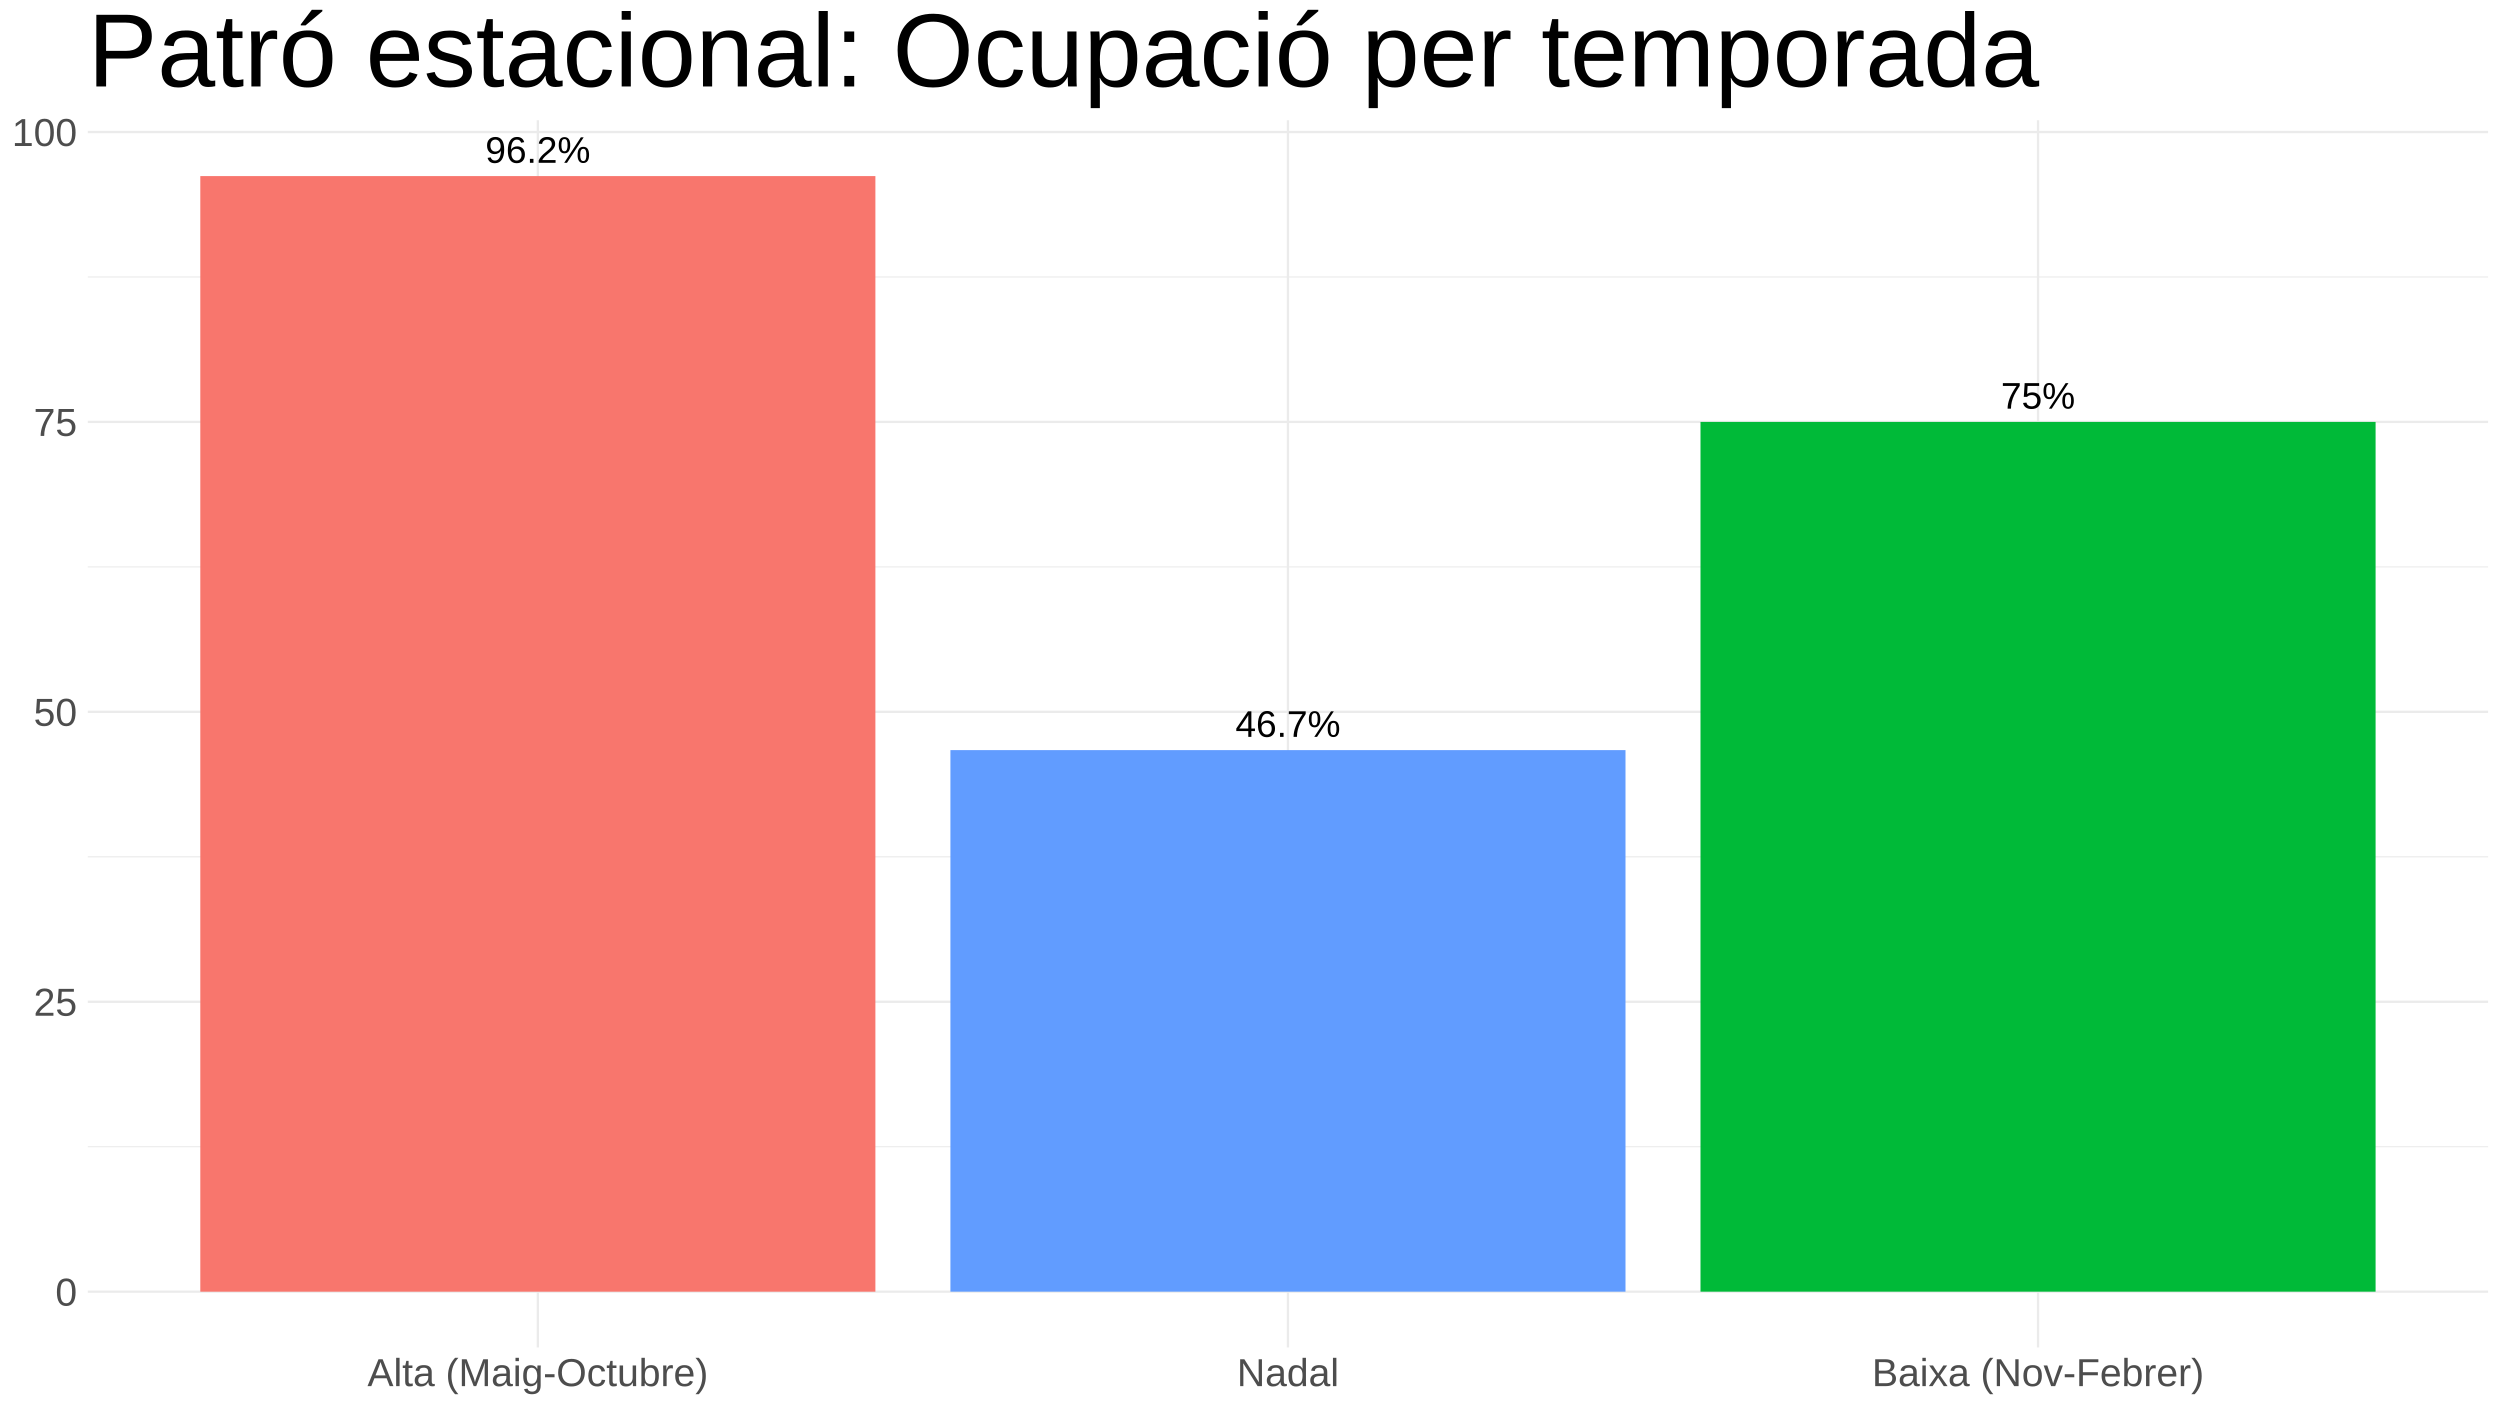
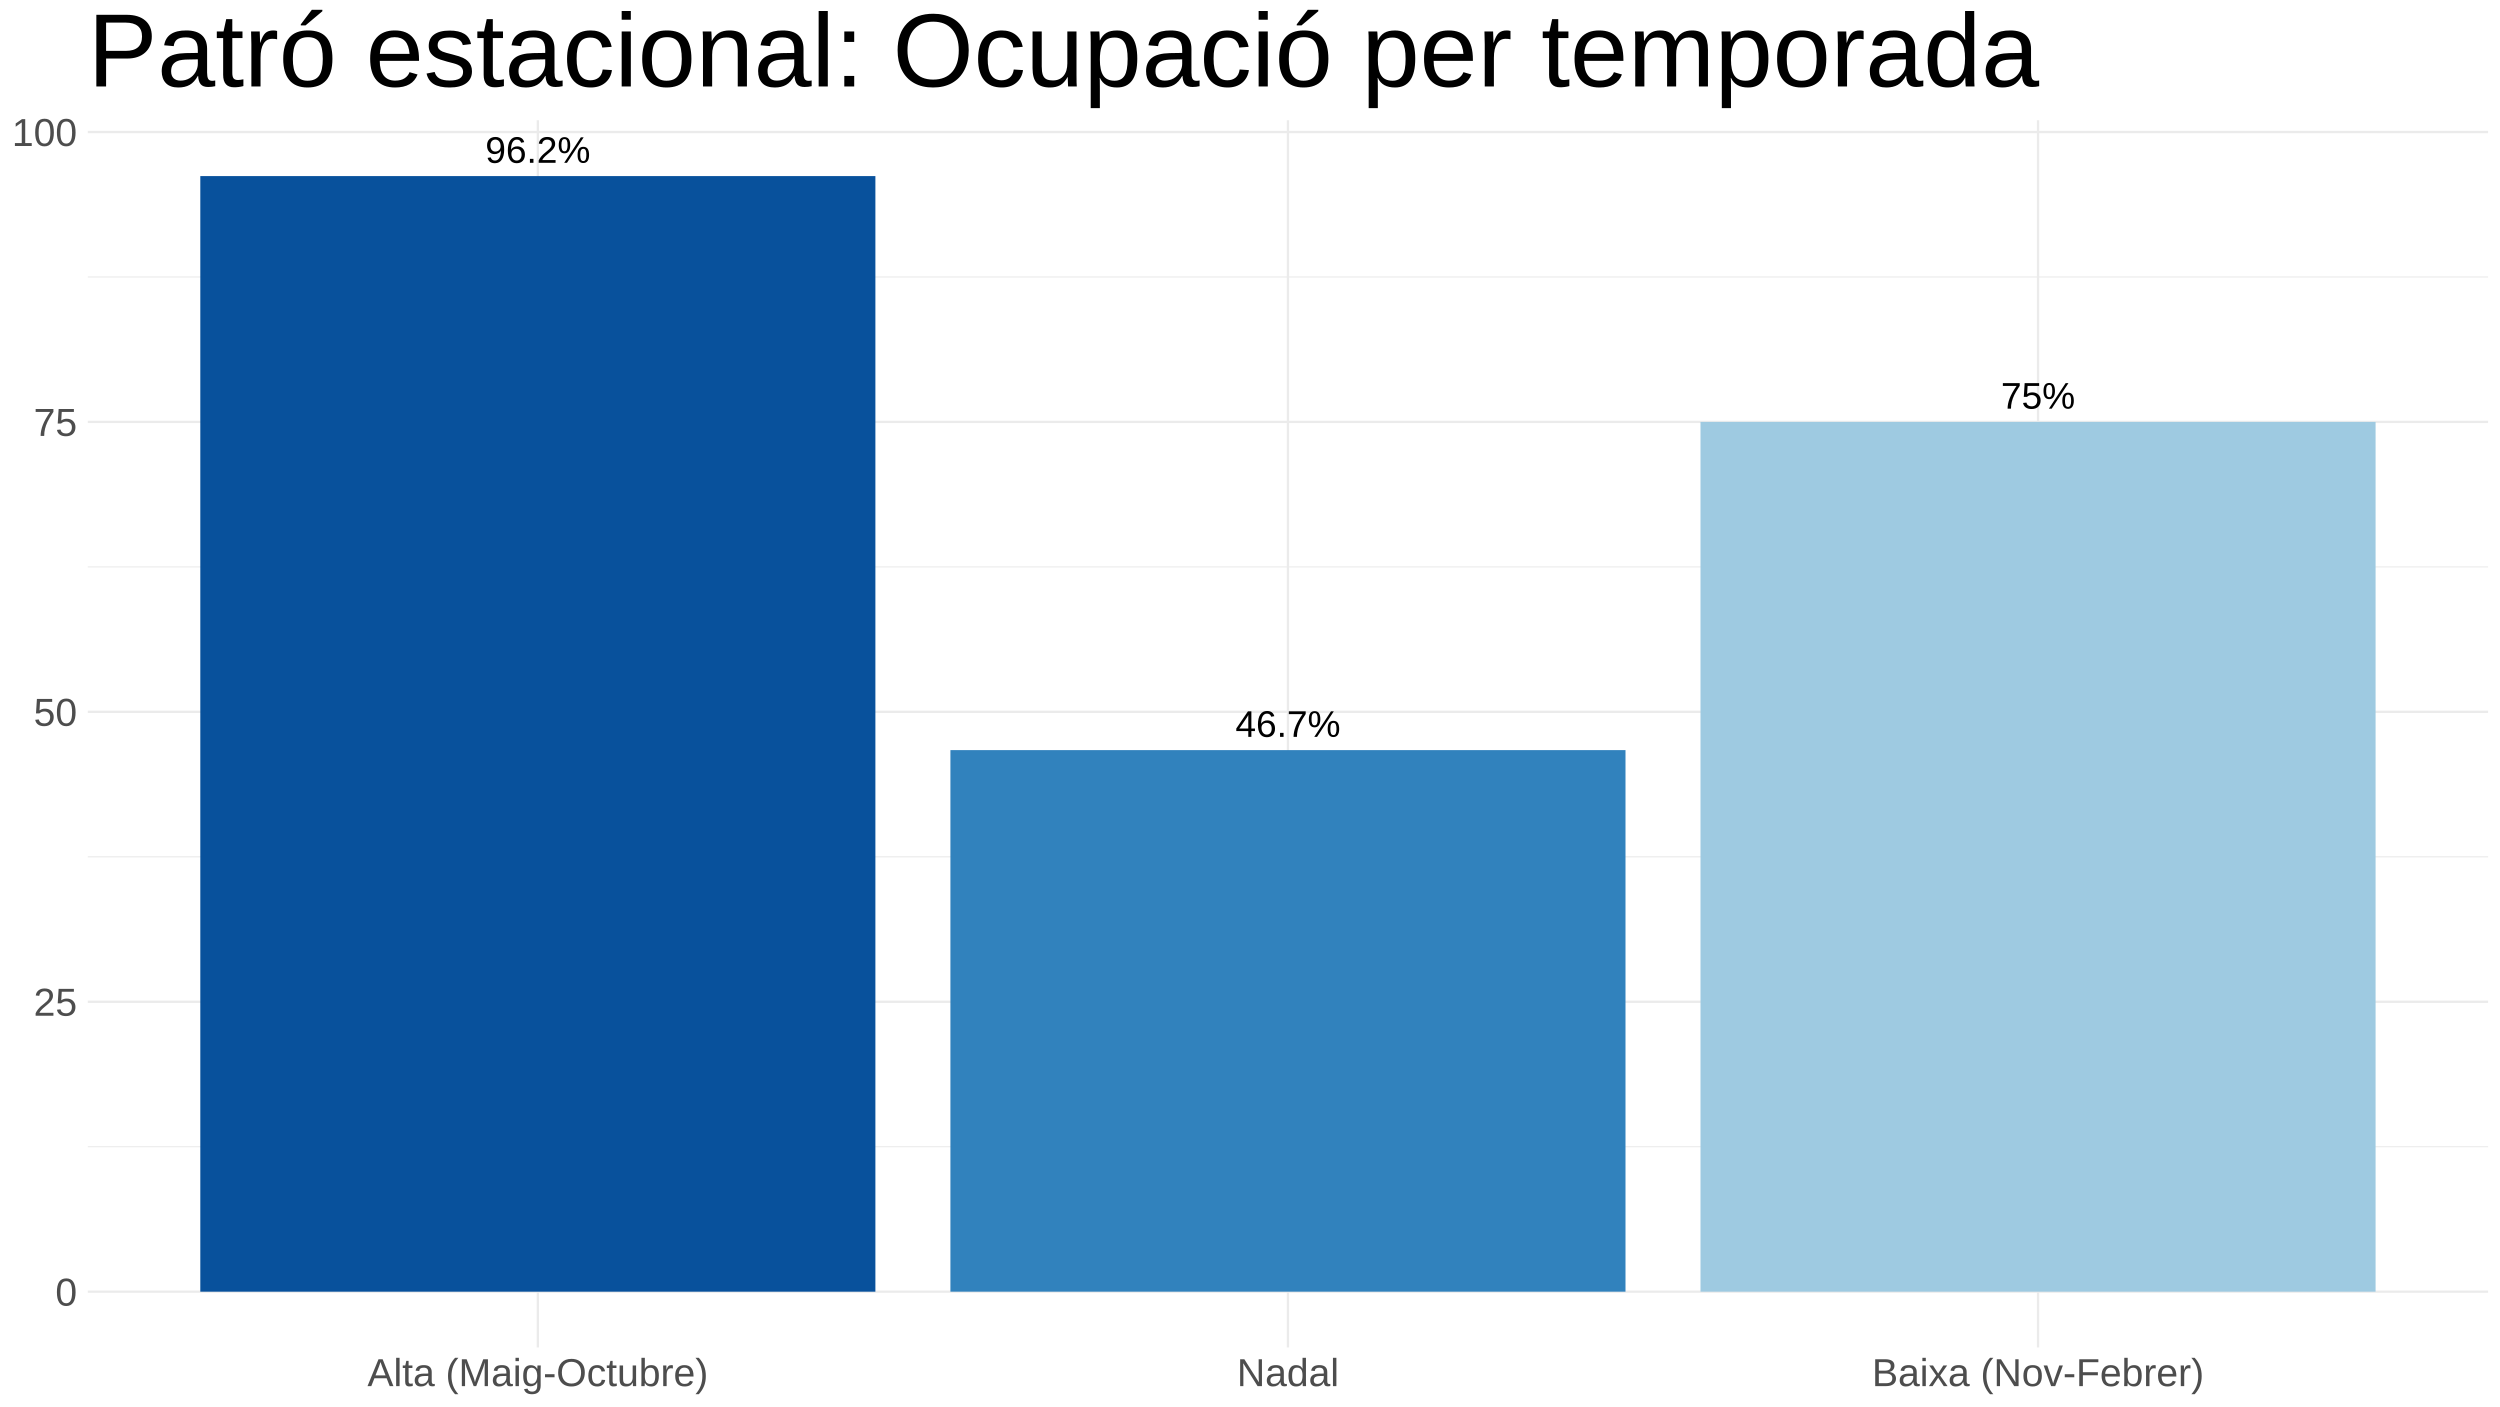
<svg xmlns="http://www.w3.org/2000/svg" width="1152.00pt" height="648.00pt" viewBox="0 0 1152.00 648.00">
  <g class="svglite">
    <defs>
      <style type="text/css">
    .svglite line, .svglite polyline, .svglite polygon, .svglite path, .svglite rect, .svglite circle {
      fill: none;
      stroke: #000000;
      stroke-linecap: round;
      stroke-linejoin: round;
      stroke-miterlimit: 10.00;
    }
    .svglite text {
      white-space: pre;
    }
    .svglite g.glyphgroup path {
      fill: inherit;
      stroke: none;
    }
  </style>
    </defs>
    <rect width="100%" height="100%" style="stroke: none; fill: none;" />
    <defs>
      <clipPath id="cpMC4wMHwxMTUyLjAwfDAuMDB8NjQ4LjAw">
        <rect x="0.00" y="0.00" width="1152.00" height="648.00" />
      </clipPath>
    </defs>
    <g clip-path="url(#cpMC4wMHwxMTUyLjAwfDAuMDB8NjQ4LjAw)">
      <rect x="0" y="0.00" width="1152.00" height="648.00" style="stroke-width: 1.07; stroke: none;" />
    </g>
    <defs>
      <clipPath id="cpNDAuNDZ8MTE0Ni41Mnw1NS40M3w2MjAuOTE=">
        <rect x="40.46" y="55.43" width="1106.06" height="565.47" />
      </clipPath>
    </defs>
    <g clip-path="url(#cpNDAuNDZ8MTE0Ni41Mnw1NS40M3w2MjAuOTE=)">
      <rect x="40.46" y="55.43" width="1106.06" height="565.47" style="stroke-width: 1.07; stroke: none;" />
      <polyline points="40.46,528.41 1146.52,528.41 " style="stroke-width: 0.53; stroke: #EBEBEB; stroke-linecap: butt;" />
      <polyline points="40.46,394.81 1146.52,394.81 " style="stroke-width: 0.53; stroke: #EBEBEB; stroke-linecap: butt;" />
      <polyline points="40.46,261.22 1146.52,261.22 " style="stroke-width: 0.53; stroke: #EBEBEB; stroke-linecap: butt;" />
      <polyline points="40.46,127.63 1146.52,127.63 " style="stroke-width: 0.53; stroke: #EBEBEB; stroke-linecap: butt;" />
      <polyline points="40.46,595.20 1146.52,595.20 " style="stroke-width: 1.07; stroke: #EBEBEB; stroke-linecap: butt;" />
      <polyline points="40.46,461.61 1146.52,461.61 " style="stroke-width: 1.07; stroke: #EBEBEB; stroke-linecap: butt;" />
      <polyline points="40.46,328.02 1146.52,328.02 " style="stroke-width: 1.07; stroke: #EBEBEB; stroke-linecap: butt;" />
      <polyline points="40.46,194.42 1146.52,194.42 " style="stroke-width: 1.07; stroke: #EBEBEB; stroke-linecap: butt;" />
      <polyline points="40.46,60.83 1146.52,60.83 " style="stroke-width: 1.07; stroke: #EBEBEB; stroke-linecap: butt;" />
      <polyline points="247.84,620.91 247.84,55.43 " style="stroke-width: 1.07; stroke: #EBEBEB; stroke-linecap: butt;" />
      <polyline points="593.49,620.91 593.49,55.43 " style="stroke-width: 1.07; stroke: #EBEBEB; stroke-linecap: butt;" />
      <polyline points="939.13,620.91 939.13,55.43 " style="stroke-width: 1.07; stroke: #EBEBEB; stroke-linecap: butt;" />
-       <rect x="92.30" y="81.14" width="311.08" height="514.07" style="stroke-width: 1.07; stroke: none; stroke-linecap: butt; stroke-linejoin: miter; fill: #F8766D;" />
-       <rect x="783.59" y="194.42" width="311.08" height="400.78" style="stroke-width: 1.07; stroke: none; stroke-linecap: butt; stroke-linejoin: miter; fill: #00BA38;" />
-       <rect x="437.95" y="345.65" width="311.08" height="249.55" style="stroke-width: 1.07; stroke: none; stroke-linecap: butt; stroke-linejoin: miter; fill: #619CFF;" />
+       <rect x="92.30" y="81.14" width="311.08" height="514.07" style="stroke-width: 1.07; stroke: none; stroke-linecap: butt; stroke-linejoin: miter; fill: #08519C;" />
+       <rect x="783.59" y="194.42" width="311.08" height="400.78" style="stroke-width: 1.07; stroke: none; stroke-linecap: butt; stroke-linejoin: miter; fill: #9ECAE1;" />
+       <rect x="437.95" y="345.65" width="311.08" height="249.55" style="stroke-width: 1.07; stroke: none; stroke-linecap: butt; stroke-linejoin: miter; fill: #3182BD;" />
      <text x="247.84" y="75.03" text-anchor="middle" style="font-size: 17.07px; font-family: &quot;Arial&quot;;" textLength="48.36px" lengthAdjust="spacingAndGlyphs">96.2%</text>
      <text x="939.13" y="188.31" text-anchor="middle" style="font-size: 17.07px; font-family: &quot;Arial&quot;;" textLength="34.14px" lengthAdjust="spacingAndGlyphs">75%</text>
      <text x="593.49" y="339.54" text-anchor="middle" style="font-size: 17.07px; font-family: &quot;Arial&quot;;" textLength="48.36px" lengthAdjust="spacingAndGlyphs">46.7%</text>
    </g>
    <g clip-path="url(#cpMC4wMHwxMTUyLjAwfDAuMDB8NjQ4LjAw)">
      <text x="35.53" y="601.65" text-anchor="end" style="font-size: 18.00px;fill: #4D4D4D; font-family: &quot;Arial&quot;;" textLength="10.02px" lengthAdjust="spacingAndGlyphs">0</text>
      <text x="35.53" y="468.05" text-anchor="end" style="font-size: 18.00px;fill: #4D4D4D; font-family: &quot;Arial&quot;;" textLength="20.03px" lengthAdjust="spacingAndGlyphs">25</text>
      <text x="35.53" y="334.46" text-anchor="end" style="font-size: 18.00px;fill: #4D4D4D; font-family: &quot;Arial&quot;;" textLength="20.03px" lengthAdjust="spacingAndGlyphs">50</text>
      <text x="35.53" y="200.87" text-anchor="end" style="font-size: 18.00px;fill: #4D4D4D; font-family: &quot;Arial&quot;;" textLength="20.03px" lengthAdjust="spacingAndGlyphs">75</text>
      <text x="35.53" y="67.27" text-anchor="end" style="font-size: 18.00px;fill: #4D4D4D; font-family: &quot;Arial&quot;;" textLength="30.05px" lengthAdjust="spacingAndGlyphs">100</text>
      <text x="247.84" y="638.73" text-anchor="middle" style="font-size: 18.00px;fill: #4D4D4D; font-family: &quot;Arial&quot;;" textLength="157.09px" lengthAdjust="spacingAndGlyphs">Alta (Maig-Octubre)</text>
      <text x="593.49" y="638.73" text-anchor="middle" style="font-size: 18.00px;fill: #4D4D4D; font-family: &quot;Arial&quot;;" textLength="47.05px" lengthAdjust="spacingAndGlyphs">Nadal</text>
      <text x="939.13" y="638.73" text-anchor="middle" style="font-size: 18.00px;fill: #4D4D4D; font-family: &quot;Arial&quot;;" textLength="153.09px" lengthAdjust="spacingAndGlyphs">Baixa (Nov-Febrer)</text>
      <text x="40.46" y="39.85" style="font-size: 48.00px; font-family: &quot;Arial&quot;;" textLength="899.42px" lengthAdjust="spacingAndGlyphs">Patró estacional: Ocupació per temporada</text>
    </g>
  </g>
</svg>
